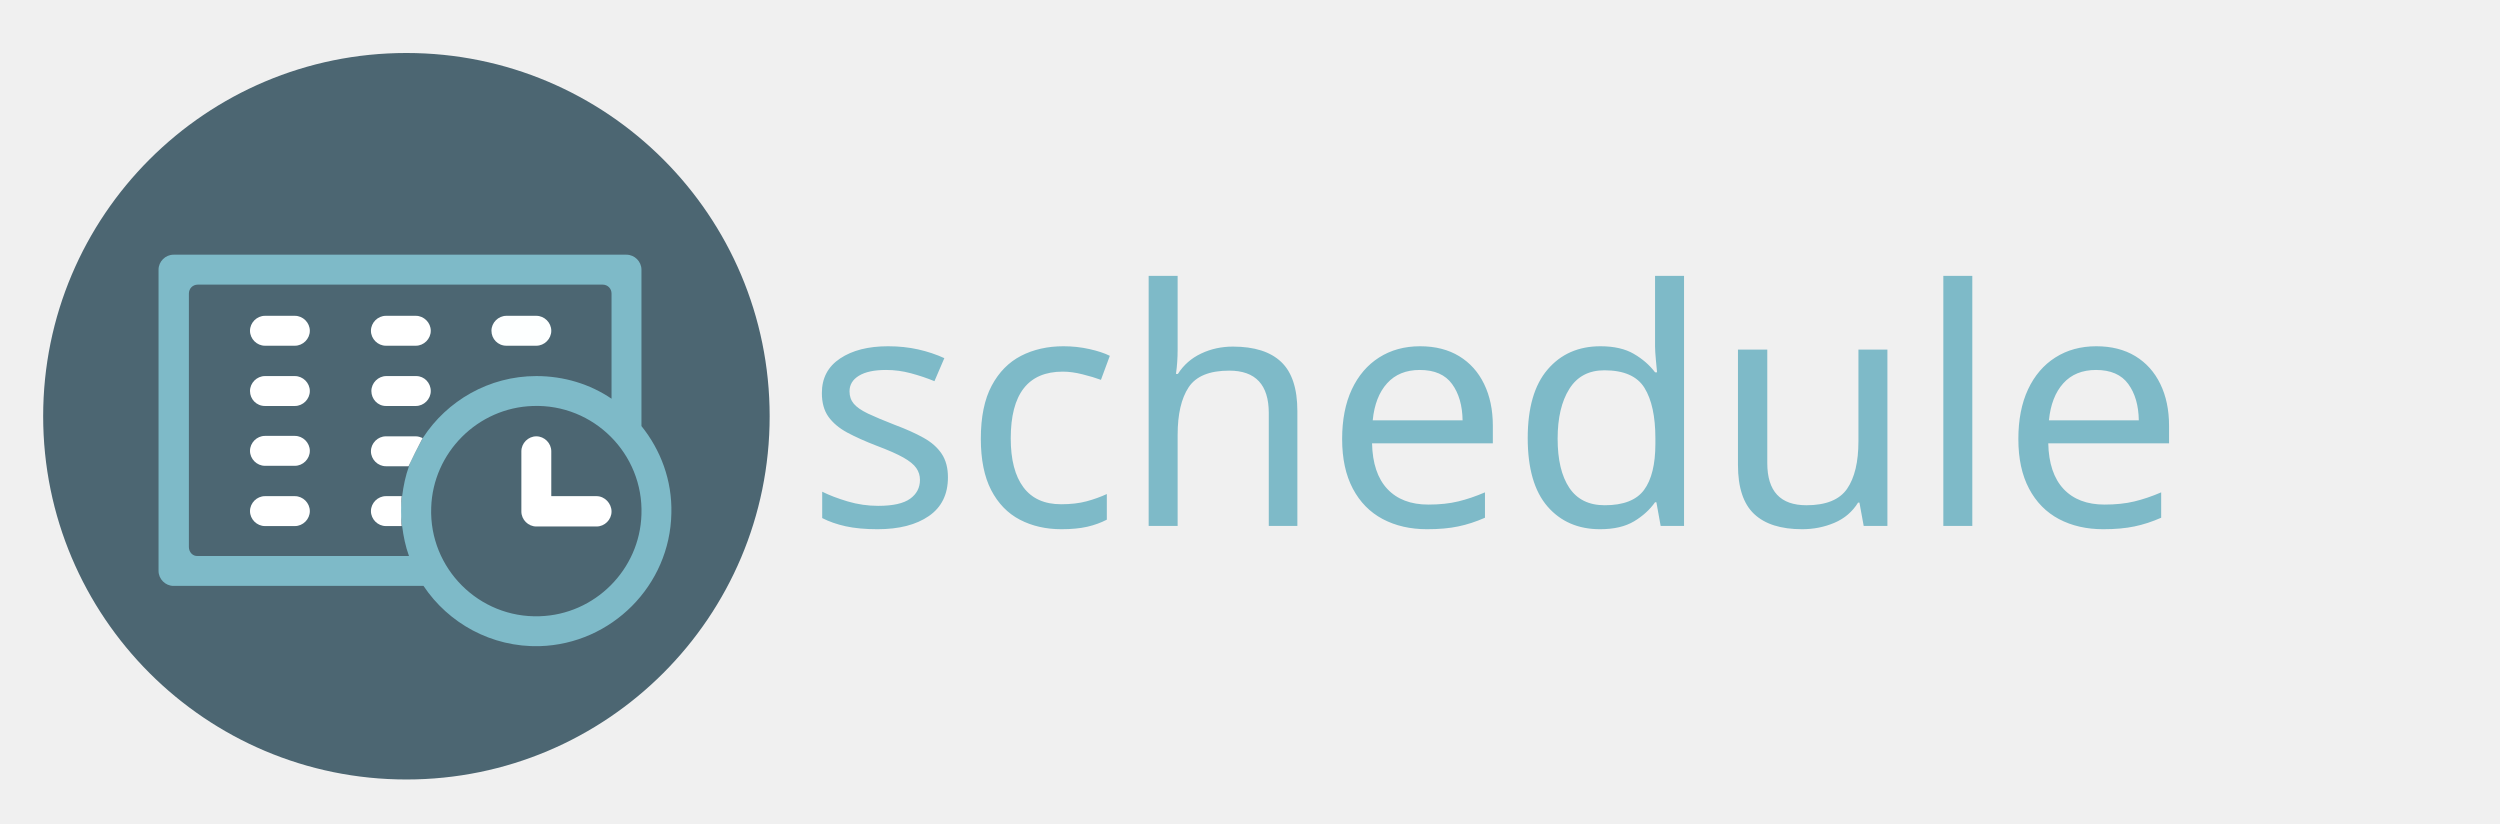
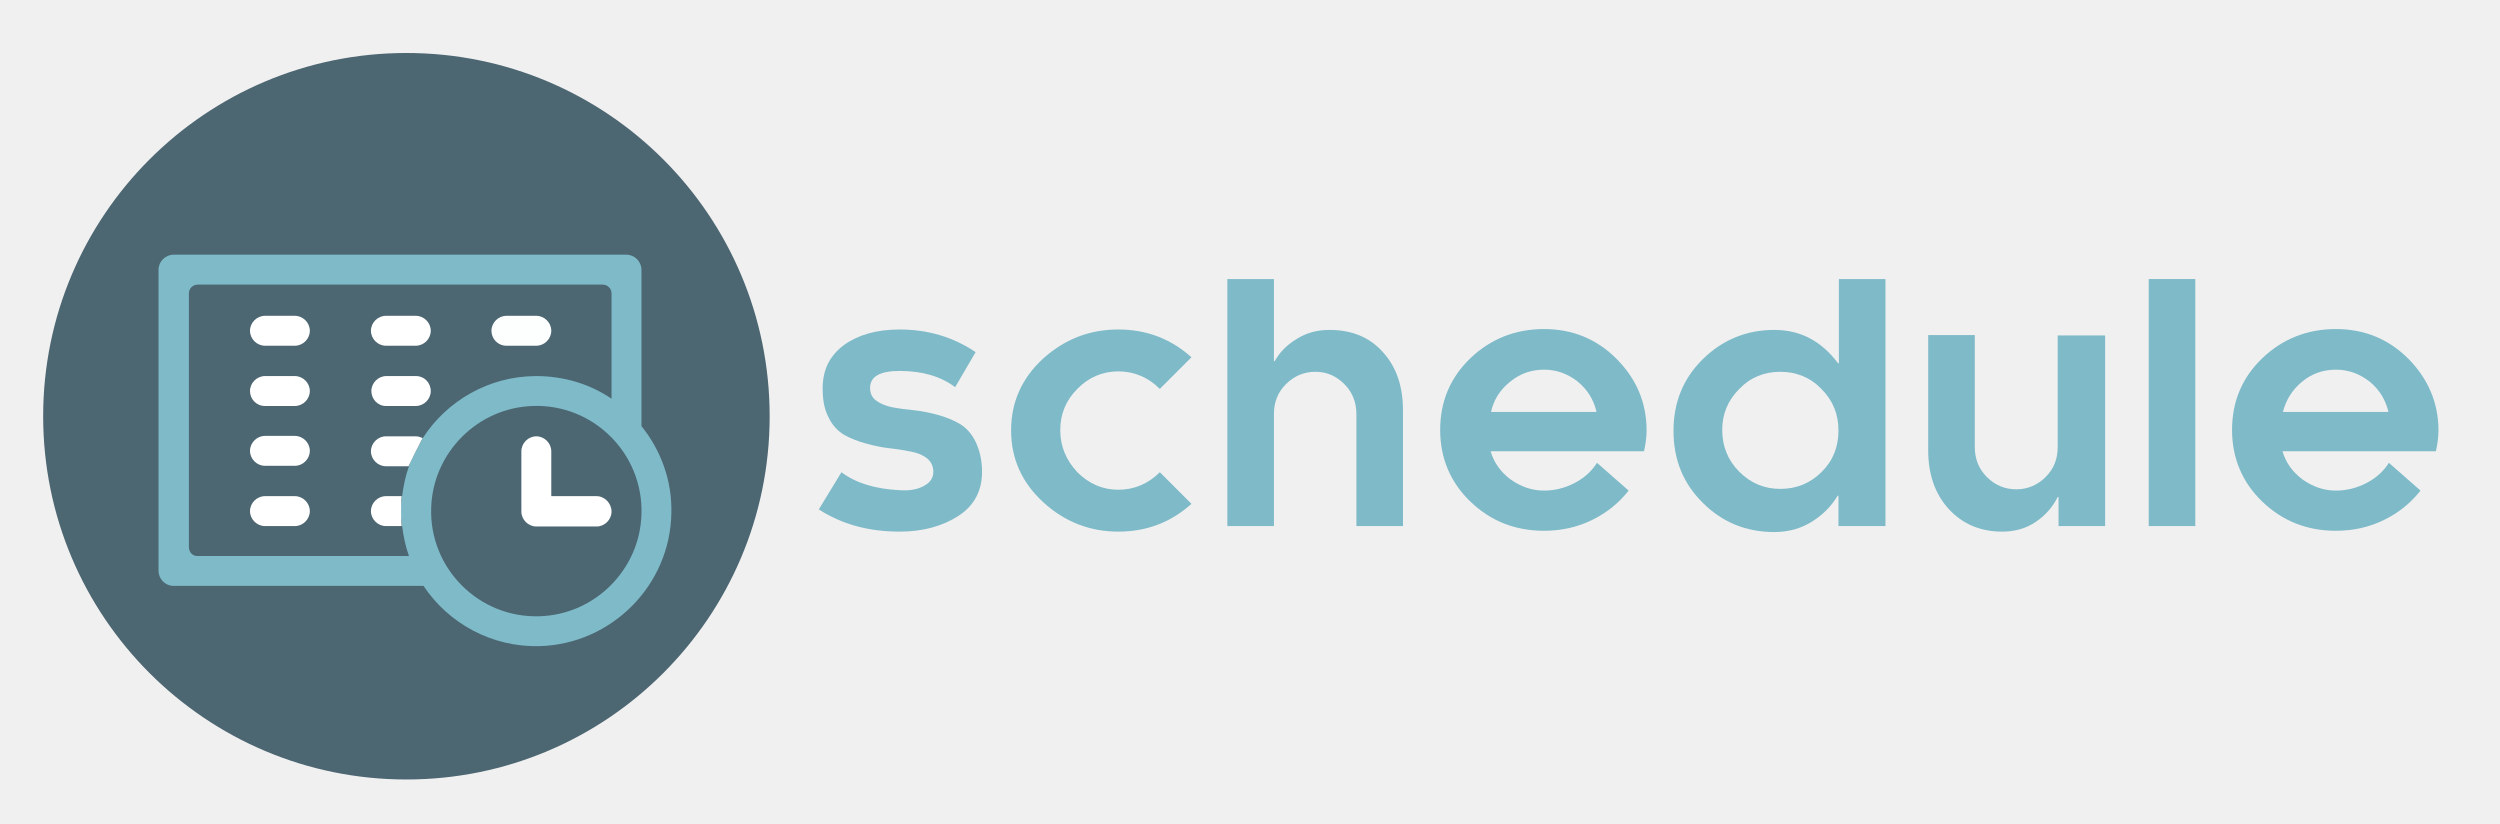
<svg xmlns="http://www.w3.org/2000/svg" version="1.1" id="Main" x="0px" y="0px" viewBox="0 0 585 192.6" style="enable-background:new 0 0 585 192.6;" xml:space="preserve">
  <style type="text/css">
+ 	.st0{display:none;fill:#FFFFFF;}
	.st1{fill:#4C6672;}
- 	.st4{fill:#7EBAC8;}
- 	.st10{fill:#FFFFFF;}
- 	.st11{fill:#FDFFFF;}
- 	.st14{font-family:'Kaleko105-Bold';}
- 	.st15{font-size:77px;}
+ 	.st2{fill:#7EBAC8;}
+ 	.st3{fill:#FFFFFF;}
+ 	.st4{fill:#FDFFFF;}
</style>
+   <path id="card" class="st0" d="M602.8,192.6H34.6c-19,0-34.6-15.5-34.6-34.6V34.5C0,15.5,15.5,0,34.5,0h568.3  c19,0,34.6,15.5,34.6,34.6v123.5C637.3,177.1,621.8,192.6,602.8,192.6z" />
  <g id="Logo">
    <circle id="background" class="st1" cx="95.1" cy="97.4" r="85" />
    <g id="schedule_logo">
-       <path class="st4" d="M150.1,99.7V63.1c0-1.9-1.6-3.5-3.5-3.5H40.6c-1.9,0-3.5,1.6-3.5,3.5v70.5c0,1.9,1.6,3.5,3.5,3.5h58.5    c5.8,8.7,15.9,14.4,27.2,14.1c16.8-0.5,30.5-14.2,30.8-31.1C157.3,112.4,154.6,105.3,150.1,99.7z M44.2,128V68.7    c0-1.2,0.9-2.1,2.1-2.1H141c1.2,0,2.1,0.9,2.1,2.1v24.6c-5-3.4-11.1-5.3-17.6-5.3c-11.1,0-20.9,5.8-26.5,14.4    c-3.4,6.3-3.3,6.7-3.3,6.7c-0.8,2.2-1.3,4.6-1.6,7c0,0-0.2,0.1-0.3,3.5c0,2.1,0.3,3.5,0.3,3.5c0.3,2.4,0.8,4.8,1.6,7H46.3    C45.1,130.2,44.2,129.2,44.2,128z M126.3,144.2c-14.2,0.5-25.9-11.2-25.4-25.4c0.4-12.9,10.9-23.4,23.8-23.8    c14.2-0.5,25.9,11.2,25.4,25.4C149.7,133.3,139.2,143.8,126.3,144.2z" />
-       <path class="st10" d="M139.6,116.1H129v-10.5c0-1.9-1.6-3.5-3.5-3.5s-3.5,1.6-3.5,3.5v14.1c0,1.9,1.6,3.5,3.5,3.5h14.1    c1.9,0,3.5-1.6,3.5-3.5S141.5,116.1,139.6,116.1z" />
-       <path class="st10" d="M69,73.9h-7c-1.9,0-3.5,1.6-3.5,3.5s1.6,3.5,3.5,3.5h7c1.9,0,3.5-1.6,3.5-3.5S70.9,73.9,69,73.9z" />
-       <path class="st10" d="M69,88h-7c-1.9,0-3.5,1.6-3.5,3.5S60,95,62,95h7c1.9,0,3.5-1.6,3.5-3.5S70.9,88,69,88z" />
-       <path class="st10" d="M69,102h-7c-1.9,0-3.5,1.6-3.5,3.5s1.6,3.5,3.5,3.5h7c1.9,0,3.5-1.6,3.5-3.5S70.9,102,69,102z" />
-       <path class="st10" d="M90.3,80.9h7c1.9,0,3.5-1.6,3.5-3.5s-1.6-3.5-3.5-3.5h-7c-1.9,0-3.5,1.6-3.5,3.5S88.4,80.9,90.3,80.9z" />
-       <path class="st10" d="M90.3,95h7c1.9,0,3.5-1.6,3.5-3.5S99.3,88,97.4,88h-7c-1.9,0-3.5,1.6-3.5,3.5S88.4,95,90.3,95z" />
-       <path class="st10" d="M69,116.1h-7c-1.9,0-3.5,1.6-3.5,3.5s1.6,3.5,3.5,3.5h7c1.9,0,3.5-1.6,3.5-3.5S70.9,116.1,69,116.1z" />
-       <path class="st11" d="M118.5,80.9h7c1.9,0,3.5-1.6,3.5-3.5s-1.6-3.5-3.5-3.5h-7c-1.9,0-3.5,1.6-3.5,3.5S116.5,80.9,118.5,80.9z" />
-       <path class="st10" d="M90.3,109.1h5.3l1.5-3.1l1.8-3.5c-0.5-0.2-1-0.4-1.6-0.4h-7c-1.9,0-3.5,1.6-3.5,3.5S88.4,109.1,90.3,109.1z" />
-       <path class="st10" d="M90.3,123.1H94c-0.2-0.9-0.2-6.3,0-7h-3.7c-1.9,0-3.5,1.6-3.5,3.5S88.4,123.1,90.3,123.1z" />
+       <path class="st2" d="M150.1,99.7V63.1c0-1.9-1.6-3.5-3.5-3.5H40.6c-1.9,0-3.5,1.6-3.5,3.5v70.5c0,1.9,1.6,3.5,3.5,3.5h58.5    c5.8,8.7,15.9,14.4,27.2,14.1c16.8-0.5,30.5-14.2,30.8-31.1C157.3,112.4,154.6,105.3,150.1,99.7z M44.2,128V68.7    c0-1.2,0.9-2.1,2.1-2.1H141c1.2,0,2.1,0.9,2.1,2.1v24.6c-5-3.4-11.1-5.3-17.6-5.3c-11.1,0-20.9,5.8-26.5,14.4    c-3.4,6.3-3.3,6.7-3.3,6.7c-0.8,2.2-1.3,4.6-1.6,7c0,0-0.2,0.1-0.3,3.5c0,2.1,0.3,3.5,0.3,3.5c0.3,2.4,0.8,4.8,1.6,7H46.3    C45.1,130.2,44.2,129.2,44.2,128z M126.3,144.2c-14.2,0.5-25.9-11.2-25.4-25.4c0.4-12.9,10.9-23.4,23.8-23.8    c14.2-0.5,25.9,11.2,25.4,25.4C149.7,133.3,139.2,143.8,126.3,144.2z" />
+       <path class="st3" d="M139.6,116.1H129v-10.5c0-1.9-1.6-3.5-3.5-3.5s-3.5,1.6-3.5,3.5v14.1c0,1.9,1.6,3.5,3.5,3.5h14.1    c1.9,0,3.5-1.6,3.5-3.5S141.5,116.1,139.6,116.1z" />
+       <path class="st3" d="M69,73.9h-7c-1.9,0-3.5,1.6-3.5,3.5s1.6,3.5,3.5,3.5h7c1.9,0,3.5-1.6,3.5-3.5S70.9,73.9,69,73.9z" />
+       <path class="st3" d="M69,88h-7c-1.9,0-3.5,1.6-3.5,3.5S60,95,62,95h7c1.9,0,3.5-1.6,3.5-3.5S70.9,88,69,88z" />
+       <path class="st3" d="M69,102h-7c-1.9,0-3.5,1.6-3.5,3.5s1.6,3.5,3.5,3.5h7c1.9,0,3.5-1.6,3.5-3.5S70.9,102,69,102z" />
+       <path class="st3" d="M90.3,80.9h7c1.9,0,3.5-1.6,3.5-3.5s-1.6-3.5-3.5-3.5h-7c-1.9,0-3.5,1.6-3.5,3.5S88.4,80.9,90.3,80.9z" />
+       <path class="st3" d="M90.3,95h7c1.9,0,3.5-1.6,3.5-3.5S99.3,88,97.4,88h-7c-1.9,0-3.5,1.6-3.5,3.5S88.4,95,90.3,95z" />
+       <path class="st3" d="M69,116.1h-7c-1.9,0-3.5,1.6-3.5,3.5s1.6,3.5,3.5,3.5h7c1.9,0,3.5-1.6,3.5-3.5S70.9,116.1,69,116.1z" />
+       <path class="st4" d="M118.5,80.9h7c1.9,0,3.5-1.6,3.5-3.5s-1.6-3.5-3.5-3.5h-7c-1.9,0-3.5,1.6-3.5,3.5S116.5,80.9,118.5,80.9z" />
+       <path class="st3" d="M90.3,109.1h5.3l1.5-3.1l1.8-3.5c-0.5-0.2-1-0.4-1.6-0.4h-7c-1.9,0-3.5,1.6-3.5,3.5S88.4,109.1,90.3,109.1z" />
+       <path class="st3" d="M90.3,123.1H94c-0.2-0.9-0.2-6.3,0-7h-3.7c-1.9,0-3.5,1.6-3.5,3.5S88.4,123.1,90.3,123.1z" />
    </g>
  </g>
-   <text id="text" transform="matrix(1 0 0 1 188.3956 123.0713)" class="st4 st14 st15">schedule</text>
+   <g>
+     <path class="st2" d="M210.4,114.7c2.4,0.2,4.4-0.2,5.8-1c1.5-0.8,2.2-1.9,2.2-3.3c0-1.3-0.5-2.3-1.4-3.1c-1-0.8-2.2-1.3-3.7-1.6   c-1.5-0.3-3.2-0.6-5.1-0.8c-1.8-0.2-3.7-0.6-5.5-1.1c-1.9-0.5-3.6-1.2-5.1-2c-1.5-0.9-2.8-2.2-3.7-4.1c-1-1.9-1.4-4.1-1.4-6.8   c0-4.3,1.6-7.6,4.9-10.1c3.3-2.4,7.6-3.7,13.1-3.7c6.7,0,12.6,1.8,17.8,5.3l-4.8,8.2c-3.3-2.5-7.6-3.8-13-3.8c-4.6,0-6.9,1.3-6.9,4   c0,1.3,0.5,2.3,1.5,3c1,0.7,2.2,1.2,3.7,1.5c1.5,0.3,3.2,0.5,5.1,0.7c1.9,0.2,3.8,0.6,5.6,1.1s3.6,1.2,5.1,2.1   c1.5,0.9,2.8,2.3,3.7,4.2s1.5,4.2,1.5,7c0,4.4-1.8,7.9-5.5,10.3s-8.3,3.7-13.8,3.7c-7.2,0-13.5-1.7-18.9-5.2l5.3-8.7   C200.2,113,204.7,114.4,210.4,114.7z" />
+     <path class="st2" d="M252.1,110.5c2.7,2.7,5.9,4.1,9.6,4.1c3.7,0,7-1.4,9.7-4.1l7.4,7.4c-4.9,4.4-10.6,6.5-17.1,6.5   c-6.7,0-12.6-2.3-17.6-6.9c-5-4.6-7.5-10.2-7.5-16.8s2.5-12.2,7.5-16.8c5-4.5,10.8-6.8,17.6-6.8c6.6,0,12.3,2.2,17.1,6.5l-7.4,7.4   c-2.7-2.7-6-4.1-9.7-4.1c-3.7,0-7,1.4-9.6,4.1c-2.7,2.7-4,5.9-4,9.7C248.1,104.5,249.5,107.7,252.1,110.5z" />
+     <path class="st2" d="M298.1,123.1h-10.9V65.3h10.9v19.2h0.2c1.1-2,2.7-3.7,5-5.1c2.3-1.5,4.9-2.2,7.8-2.2c5.2,0,9.4,1.7,12.5,5.2   c3.2,3.5,4.7,8.1,4.7,13.7v27h-10.9V96.9c0-2.7-0.9-5.1-2.8-7c-1.9-1.9-4.1-2.9-6.8-2.9c-2.7,0-5,1-6.9,2.9c-1.9,1.9-2.8,4.2-2.8,7   V123.1z" />
+     <path class="st2" d="M385.3,100.7c0,1.5-0.2,3.1-0.6,4.9h-35.9c0.8,2.7,2.4,4.9,4.7,6.6c2.4,1.7,5,2.6,7.8,2.6   c2.5,0,4.9-0.6,7.2-1.8c2.3-1.2,4-2.8,5.2-4.7l7.4,6.5c-2.3,2.9-5.1,5.2-8.6,6.9c-3.5,1.7-7.2,2.5-11.2,2.5   c-6.8,0-12.5-2.3-17.2-6.8c-4.7-4.5-7.1-10.2-7.1-16.8c0-6.7,2.4-12.3,7.1-16.8s10.5-6.8,17.2-6.8c6.6,0,12.3,2.3,16.9,6.9   C382.9,88.6,385.3,94.2,385.3,100.7z M348.9,96.4h24.7c-0.7-2.9-2.1-5.2-4.4-7.1c-2.3-1.8-4.9-2.8-7.9-2.8c-2.9,0-5.6,0.9-7.9,2.8   C351,91.2,349.5,93.6,348.9,96.4z" />
+     <path class="st2" d="M430.2,123.1v-7.1h-0.2c-1.4,2.4-3.4,4.4-5.9,6c-2.5,1.6-5.5,2.5-8.9,2.5c-6.6,0-12.2-2.3-16.7-6.8   c-4.6-4.5-6.9-10.1-6.9-16.9c0-6.7,2.3-12.3,6.9-16.8c4.6-4.5,10.2-6.8,16.7-6.8c6.1,0,11,2.6,14.9,7.8h0.2V65.3h10.9v57.8H430.2z    M430.2,100.7c0-3.8-1.3-7-4-9.7c-2.6-2.7-5.9-4-9.6-4c-3.8,0-7,1.3-9.6,4c-2.7,2.7-4,5.9-4,9.6c0,3.8,1.3,7.1,4,9.8   c2.7,2.7,5.9,4,9.6,4c3.8,0,7-1.3,9.7-4S430.2,104.5,430.2,100.7z" />
+     <path class="st2" d="M481.7,78.5h10.9v44.6h-10.9v-6.8h-0.2c-1.2,2.4-2.9,4.3-5.1,5.8c-2.2,1.5-4.8,2.3-7.9,2.3   c-5.1,0-9.3-1.8-12.5-5.3c-3.2-3.5-4.8-8.1-4.8-13.7v-27h10.9v26.2c0,2.7,0.9,5.1,2.8,7c1.9,1.9,4.2,2.9,6.9,2.9c2.7,0,5-1,6.9-2.9   c1.9-1.9,2.8-4.2,2.8-7V78.5z" />
+     <path class="st2" d="M502.8,123.1V65.3h10.9v57.8H502.8z" />
+     <path class="st2" d="M570.6,100.7c0,1.5-0.2,3.1-0.6,4.9h-35.9c0.8,2.7,2.4,4.9,4.7,6.6c2.4,1.7,5,2.6,7.8,2.6   c2.5,0,4.9-0.6,7.2-1.8s4-2.8,5.2-4.7l7.4,6.5c-2.3,2.9-5.1,5.2-8.6,6.9c-3.5,1.7-7.2,2.5-11.2,2.5c-6.8,0-12.5-2.3-17.2-6.8   c-4.7-4.5-7.1-10.2-7.1-16.8c0-6.7,2.4-12.3,7.1-16.8s10.5-6.8,17.2-6.8c6.6,0,12.3,2.3,16.9,6.9S570.6,94.2,570.6,100.7z    M534.2,96.4h24.7c-0.7-2.9-2.1-5.2-4.4-7.1c-2.3-1.8-4.9-2.8-7.9-2.8c-2.9,0-5.6,0.9-7.9,2.8S534.9,93.6,534.2,96.4z" />
+   </g>
</svg>
